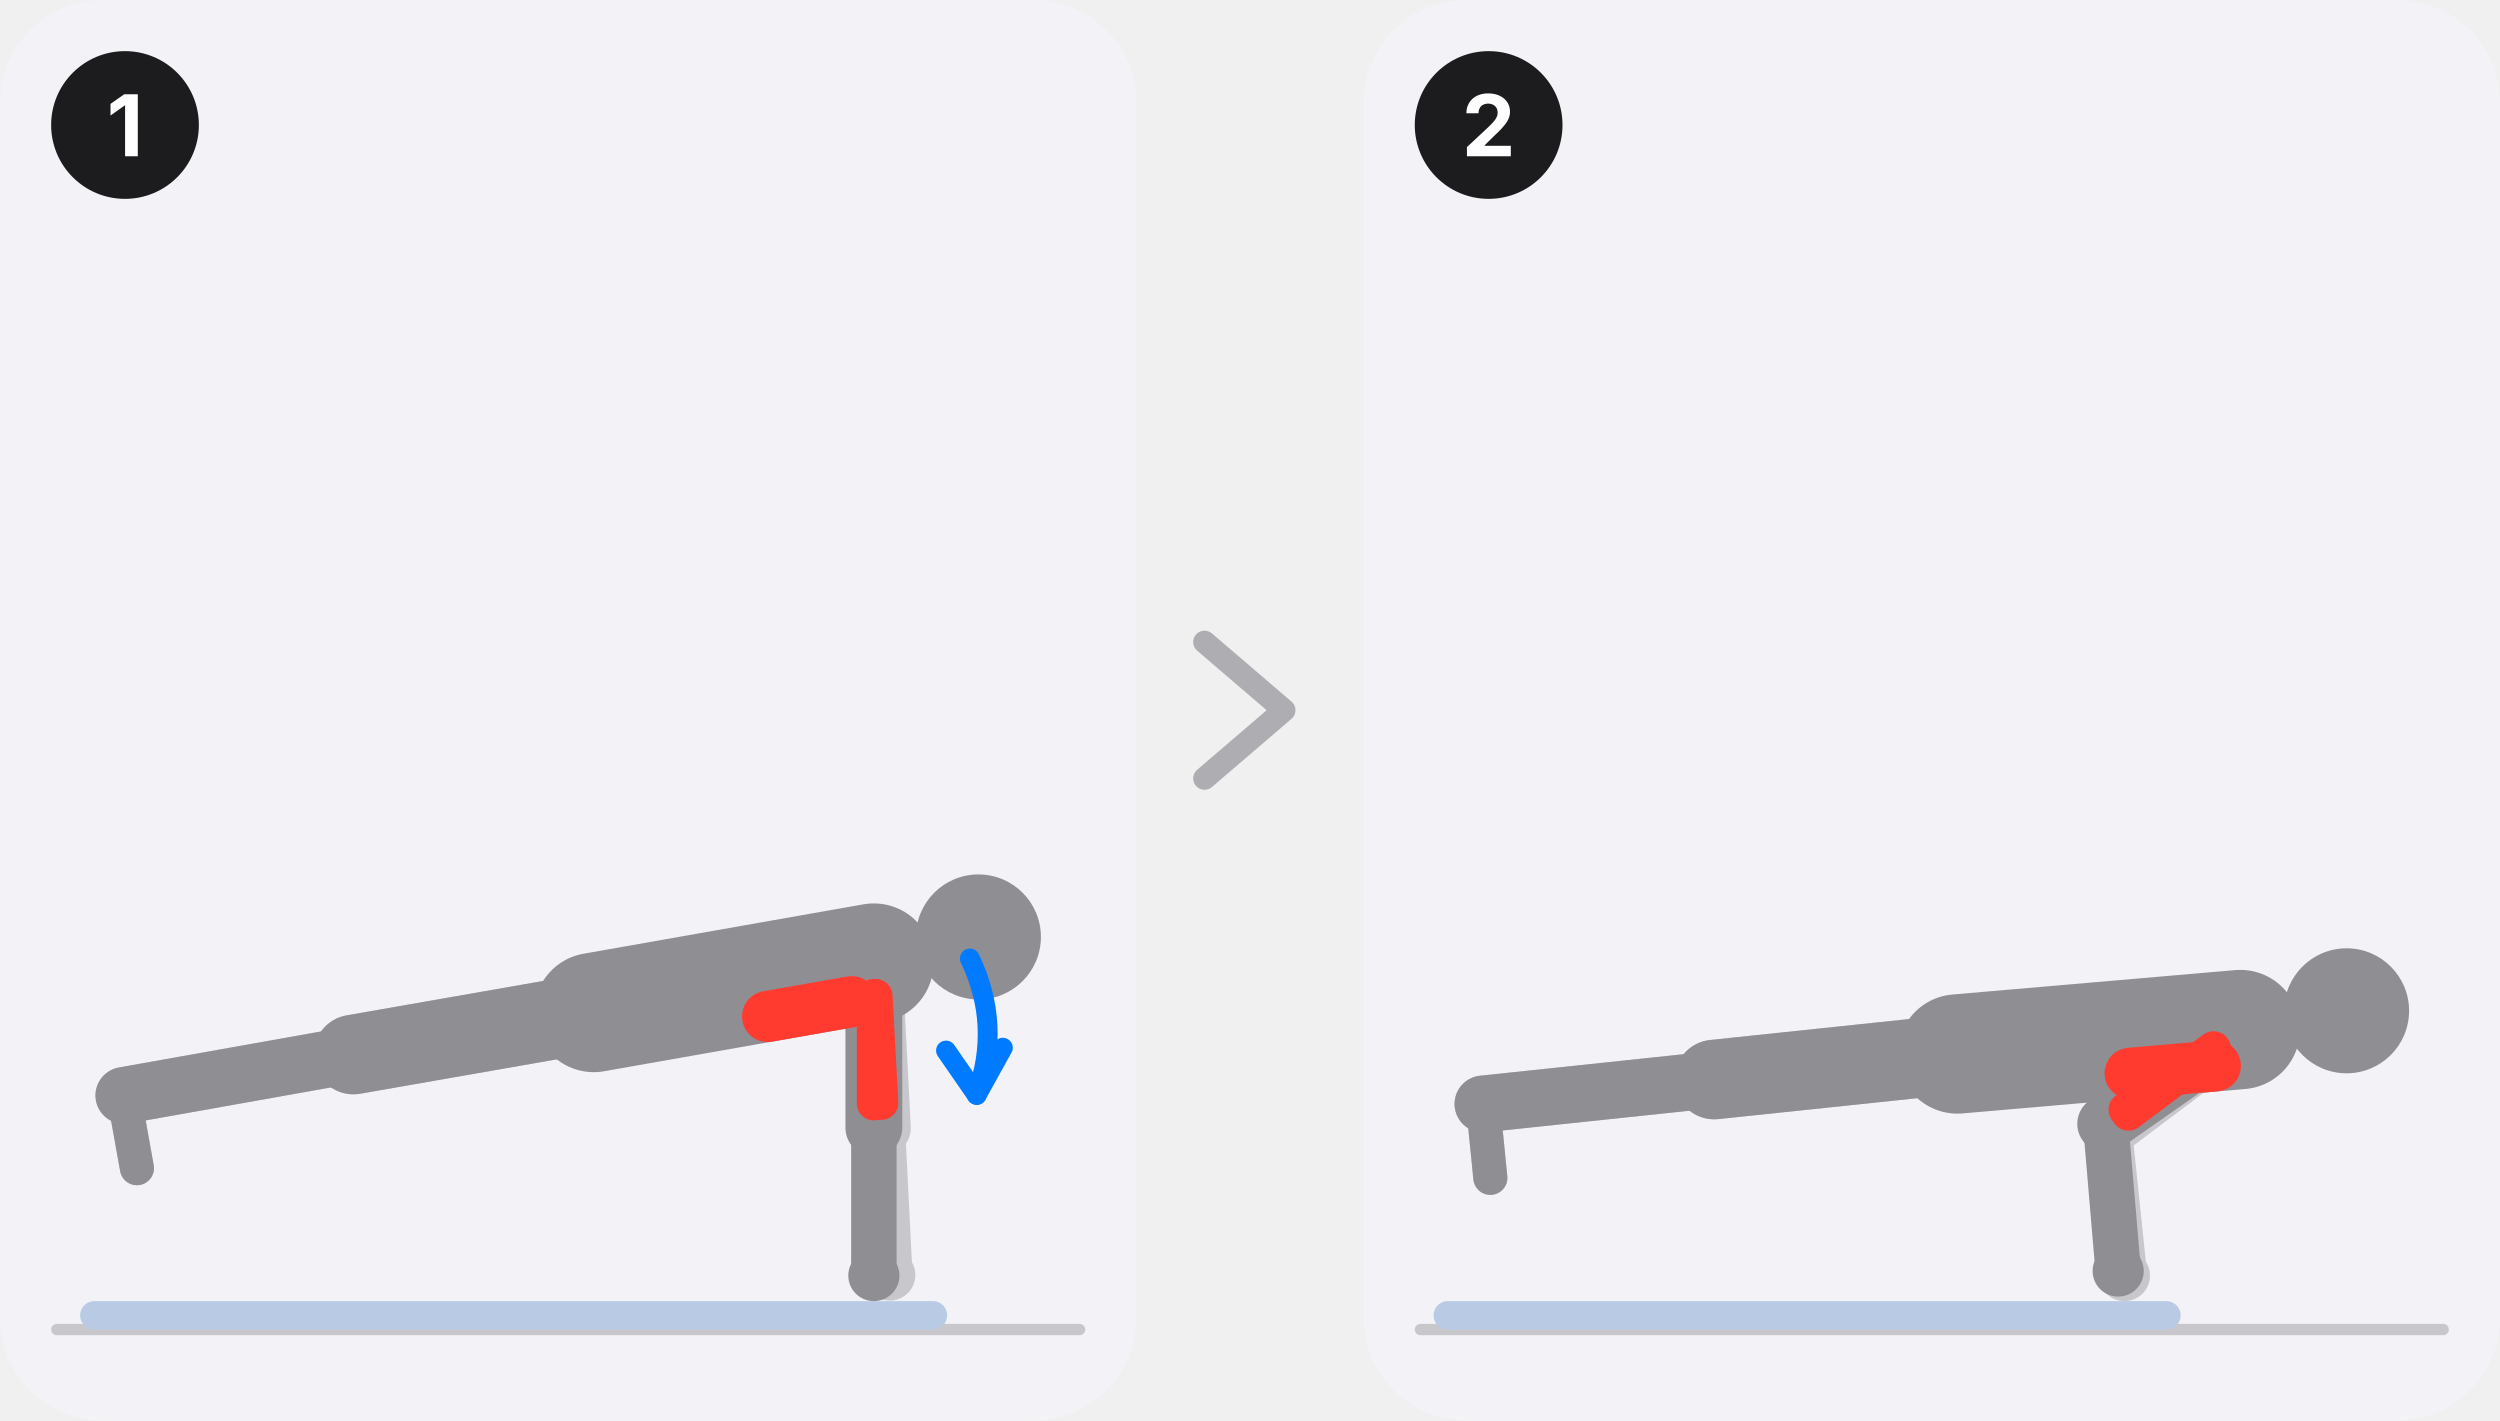
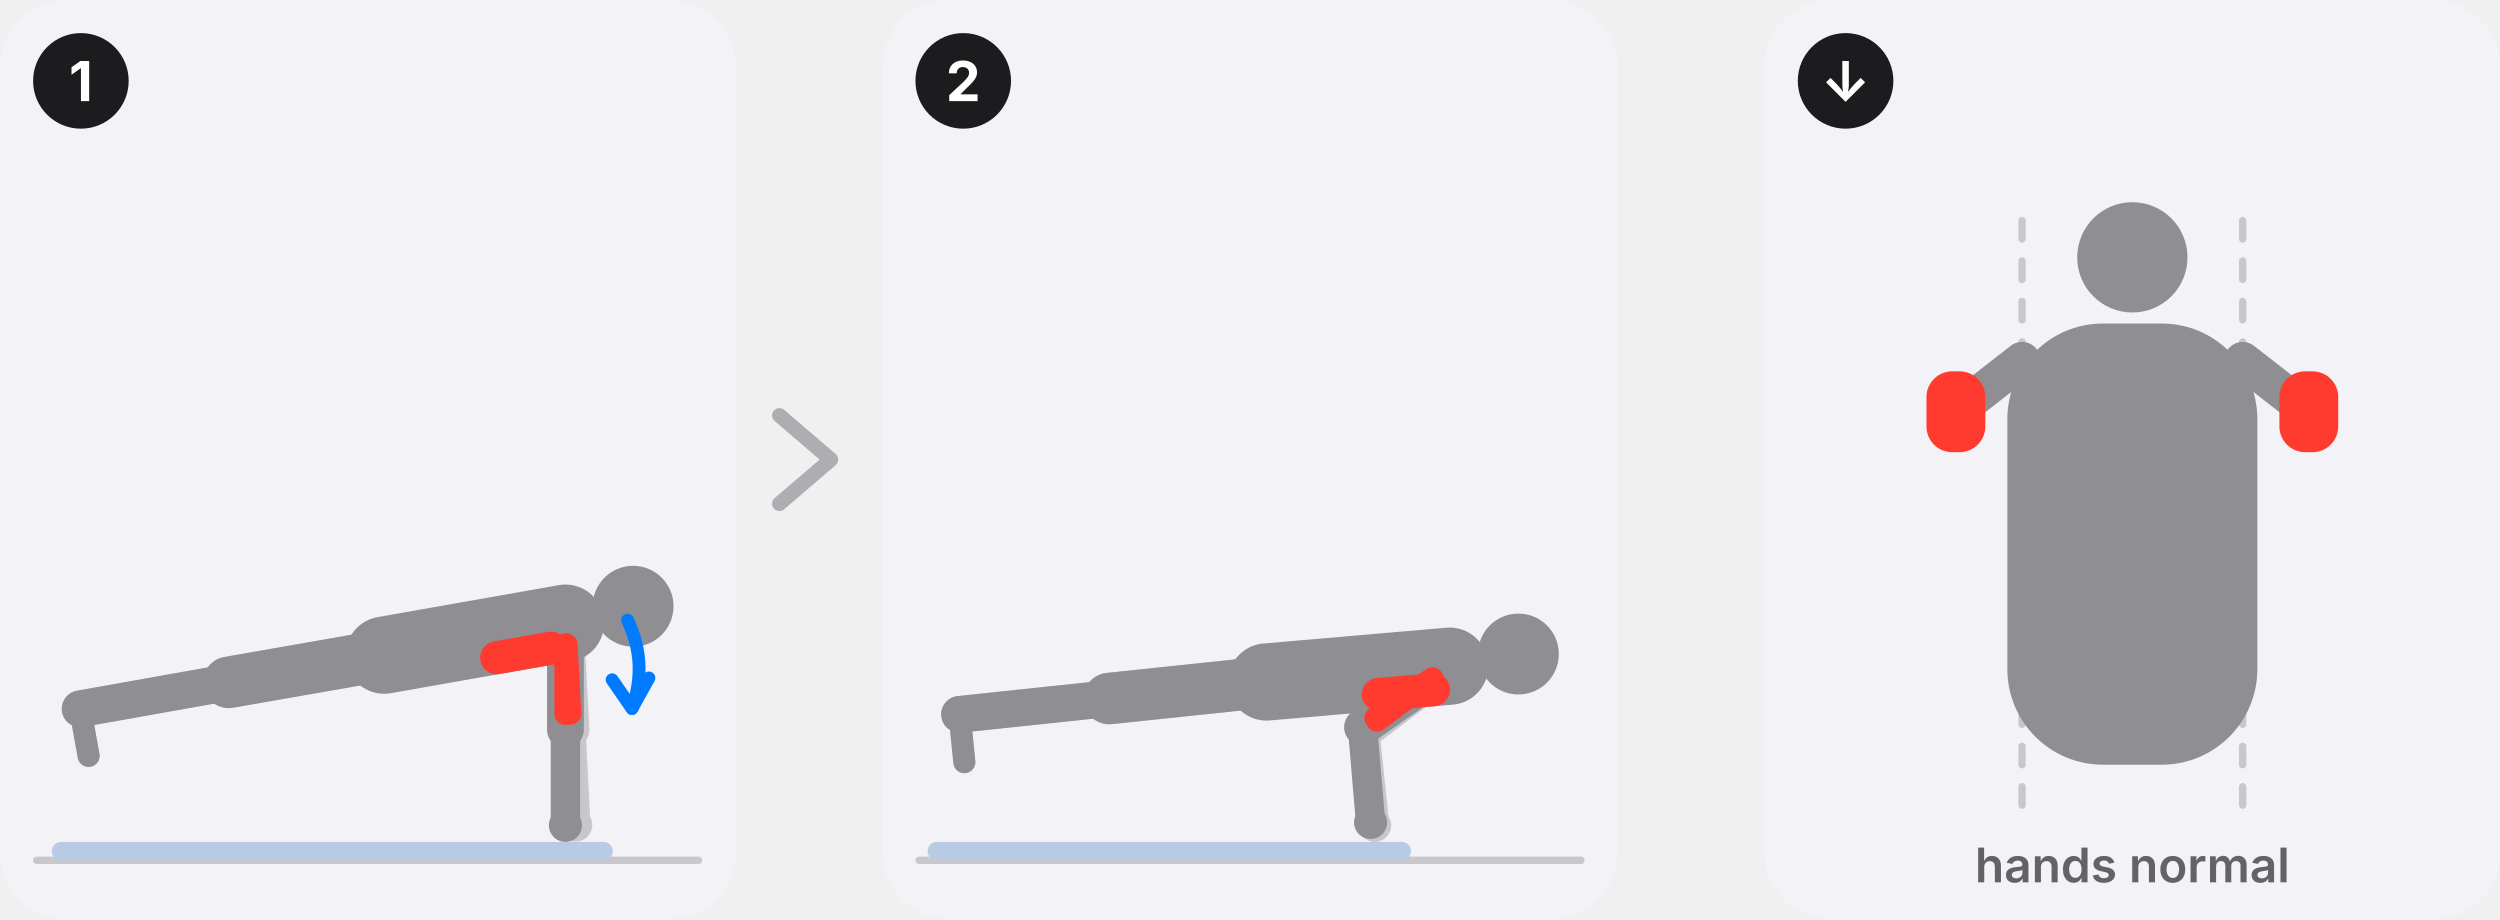
- <svg xmlns="http://www.w3.org/2000/svg" viewBox="0 0 440 250" role="img" aria-label="push-up">
+ <svg xmlns="http://www.w3.org/2000/svg" viewBox="0 0 680 250" role="img" aria-label="push-up">
  <style>
.sfondo{fill:#F2F2F7}.terra{stroke:#C7C7CC}.corpo{stroke:#8E8E93;fill:#8E8E93}.lontano{stroke:#C7C7CC;fill:#C7C7CC}
.muscolo{stroke:#FF3B30;fill:#FF3B30}line,path{stroke-linecap:round;stroke-linejoin:round}line.corpo,line.lontano,line.muscolo,path.corpo{fill:none}
.pieno{stroke:none}.freccia{fill:none;stroke:#007AFF;stroke-width:3.5}.tappetino{fill:#B9CBE4}.muro{fill:#D1D1D6}
.num{fill:#FFFFFF;font:700 15px -apple-system,system-ui,sans-serif}.bollo{fill:#1C1C1E}.tra{fill:none;stroke:#AEAEB2;stroke-width:4}
.etichetta{fill:#636366;font:600 13px -apple-system,system-ui,sans-serif}
@media (prefers-color-scheme:dark){.sfondo{fill:#2C2C2E}.terra{stroke:#48484A}.corpo{stroke:#AEAEB2;fill:#AEAEB2}.lontano{stroke:#636366;fill:#636366}
.muscolo{stroke:#FF453A;fill:#FF453A}.freccia{stroke:#0A84FF}.tappetino{fill:#3A4A63}.muro{fill:#48484A}.bollo{fill:#F2F2F7}.num{fill:#1C1C1E}
.tra{stroke:#636366}.etichetta{fill:#AEAEB2}}</style>
  <g>
    <rect x="0" y="0" width="200" height="250" rx="18" class="sfondo" />
    <line x1="10" y1="234" x2="190" y2="234" stroke-width="2" class="terra" />
    <rect x="14.1" y="229" width="152.6" height="5" rx="2.5" class="tappetino" />
    <line x1="153.8" y1="169.5" x2="155.3" y2="198.5" stroke-width="10" class="lontano" />
    <line x1="155.3" y1="198.5" x2="156.6" y2="224.4" stroke-width="8" class="lontano" />
    <circle cx="156.6" cy="224.4" r="4.5" class="lontano pieno" />
    <line x1="104.5" y1="178.2" x2="62.2" y2="185.6" stroke-width="14" class="lontano" />
    <line x1="62.2" y1="185.6" x2="21.8" y2="192.8" stroke-width="10" class="lontano" />
    <line x1="21.8" y1="192.8" x2="24.1" y2="205.6" stroke-width="6" class="lontano" />
    <line x1="104.5" y1="178.2" x2="153.8" y2="169.5" stroke-width="21" class="corpo" />
    <line x1="153.8" y1="169.5" x2="161.5" y2="167.6" stroke-width="8" class="corpo" />
    <circle cx="172.2" cy="164.9" r="11" class="corpo pieno" />
    <line x1="104.5" y1="178.2" x2="62.2" y2="185.6" stroke-width="14" class="corpo" />
    <line x1="62.2" y1="185.6" x2="21.8" y2="192.8" stroke-width="10" class="corpo" />
    <line x1="21.8" y1="192.8" x2="24.1" y2="205.6" stroke-width="6" class="corpo" />
    <line x1="153.8" y1="169.5" x2="153.8" y2="198.5" stroke-width="10" class="corpo" />
    <line x1="153.8" y1="198.5" x2="153.8" y2="224.5" stroke-width="8" class="corpo" />
    <circle cx="153.8" cy="224.5" r="4.5" class="corpo pieno" />
    <line x1="135.1" y1="178.9" x2="149.9" y2="176.3" stroke-width="9" class="muscolo" />
    <line x1="154.1" y1="175.3" x2="155.1" y2="194.1" stroke-width="6" class="muscolo" />
    <line x1="153.8" y1="175.3" x2="153.8" y2="194.2" stroke-width="6" class="muscolo" />
    <path d="M170.7 168.7 Q176.3 180.4 171.9 192.7" class="freccia" />
    <path d="M166.5 184.9 L171.9 192.7 L176.5 184.4" class="freccia" />
    <circle cx="22" cy="22" r="13" class="bollo" />
    <text x="22" y="27.5" text-anchor="middle" class="num">1</text>
  </g>
  <path d="M212 113 L226 125 L212 137" class="tra" />
  <g>
    <rect x="240" y="0" width="200" height="250" rx="18" class="sfondo" />
    <line x1="250" y1="234" x2="430" y2="234" stroke-width="2" class="terra" />
    <rect x="252.3" y="229" width="131.5" height="5" rx="2.5" class="tappetino" />
    <line x1="394.3" y1="181.2" x2="371.2" y2="198.6" stroke-width="10" class="lontano" />
    <line x1="371.2" y1="198.6" x2="373.9" y2="224.5" stroke-width="8" class="lontano" />
    <circle cx="373.9" cy="224.5" r="4.5" class="lontano pieno" />
    <line x1="344.5" y1="185.5" x2="301.7" y2="190" stroke-width="14" class="lontano" />
    <line x1="301.7" y1="190" x2="261" y2="194.3" stroke-width="10" class="lontano" />
    <line x1="261" y1="194.3" x2="262.3" y2="207.3" stroke-width="6" class="lontano" />
    <line x1="344.5" y1="185.5" x2="394.3" y2="181.2" stroke-width="21" class="corpo" />
    <line x1="394.3" y1="181.2" x2="402.2" y2="179.8" stroke-width="8" class="corpo" />
    <circle cx="413" cy="177.9" r="11" class="corpo pieno" />
    <line x1="344.5" y1="185.5" x2="301.7" y2="190" stroke-width="14" class="corpo" />
    <line x1="301.7" y1="190" x2="261" y2="194.3" stroke-width="10" class="corpo" />
    <line x1="261" y1="194.3" x2="262.3" y2="207.3" stroke-width="6" class="corpo" />
    <line x1="394.3" y1="181.2" x2="370.6" y2="197.8" stroke-width="10" class="corpo" />
    <line x1="370.6" y1="197.8" x2="372.8" y2="223.7" stroke-width="8" class="corpo" />
    <circle cx="372.8" cy="223.7" r="4.5" class="corpo pieno" />
    <line x1="374.9" y1="188.9" x2="389.9" y2="187.6" stroke-width="9" class="muscolo" />
    <line x1="389.7" y1="184.7" x2="374.6" y2="196" stroke-width="6" class="muscolo" />
    <line x1="389.6" y1="184.5" x2="374.1" y2="195.3" stroke-width="6" class="muscolo" />
    <circle cx="262" cy="22" r="13" class="bollo" />
    <text x="262" y="27.5" text-anchor="middle" class="num">2</text>
  </g>
+   <g>
+     <rect x="480" y="0" width="200" height="250" rx="18" class="sfondo" />
+     <line x1="550" y1="60" x2="550" y2="220" stroke-width="2" stroke-dasharray="5 6" class="terra" />
+     <line x1="610" y1="60" x2="610" y2="220" stroke-width="2" stroke-dasharray="5 6" class="terra" />
+     <rect x="546" y="88" width="68" height="120" rx="26" class="corpo pieno" />
+     <circle cx="580" cy="70" r="15" class="corpo pieno" />
+     <line x1="550" y1="98" x2="532" y2="112" stroke-width="10" class="corpo" />
+     <line x1="610" y1="98" x2="628" y2="112" stroke-width="10" class="corpo" />
+     <rect x="524" y="101" width="16" height="22" rx="7" class="muscolo pieno" />
+     <rect x="620" y="101" width="16" height="22" rx="7" class="muscolo pieno" />
+     <text x="580" y="240" text-anchor="middle" class="etichetta">hands normal</text>
+     <circle cx="502" cy="22" r="13" class="bollo" />
+     <text x="502" y="27.5" text-anchor="middle" class="num">↓</text>
+   </g>
</svg>
